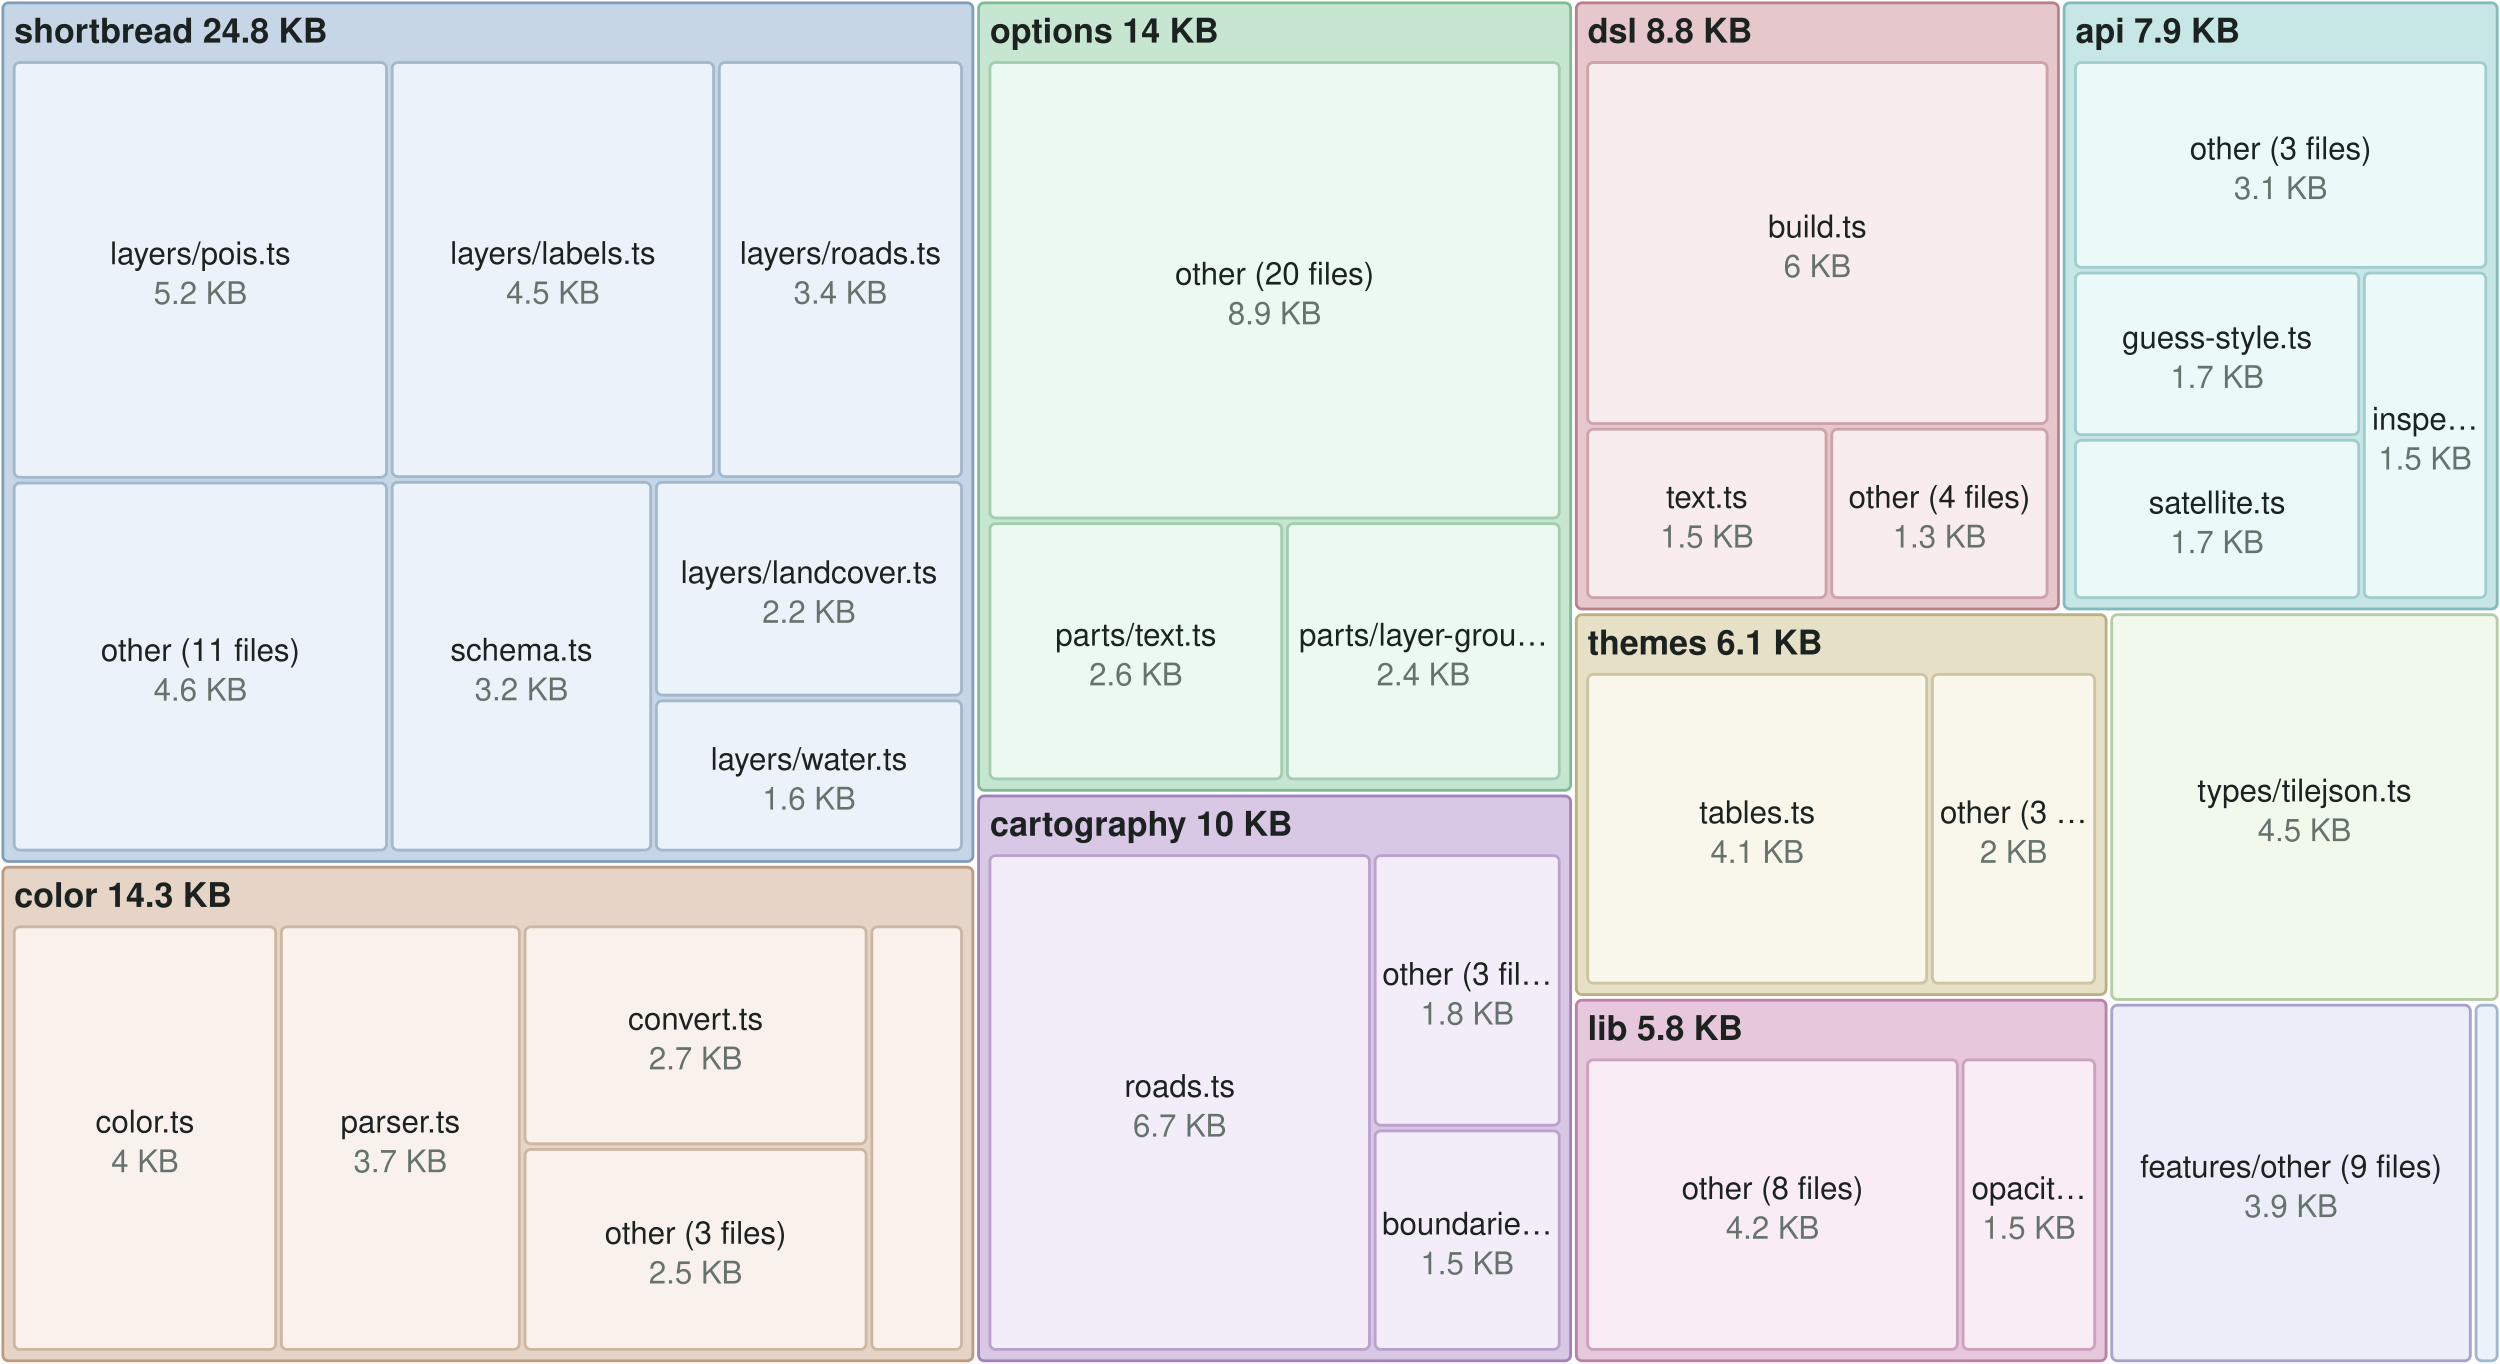
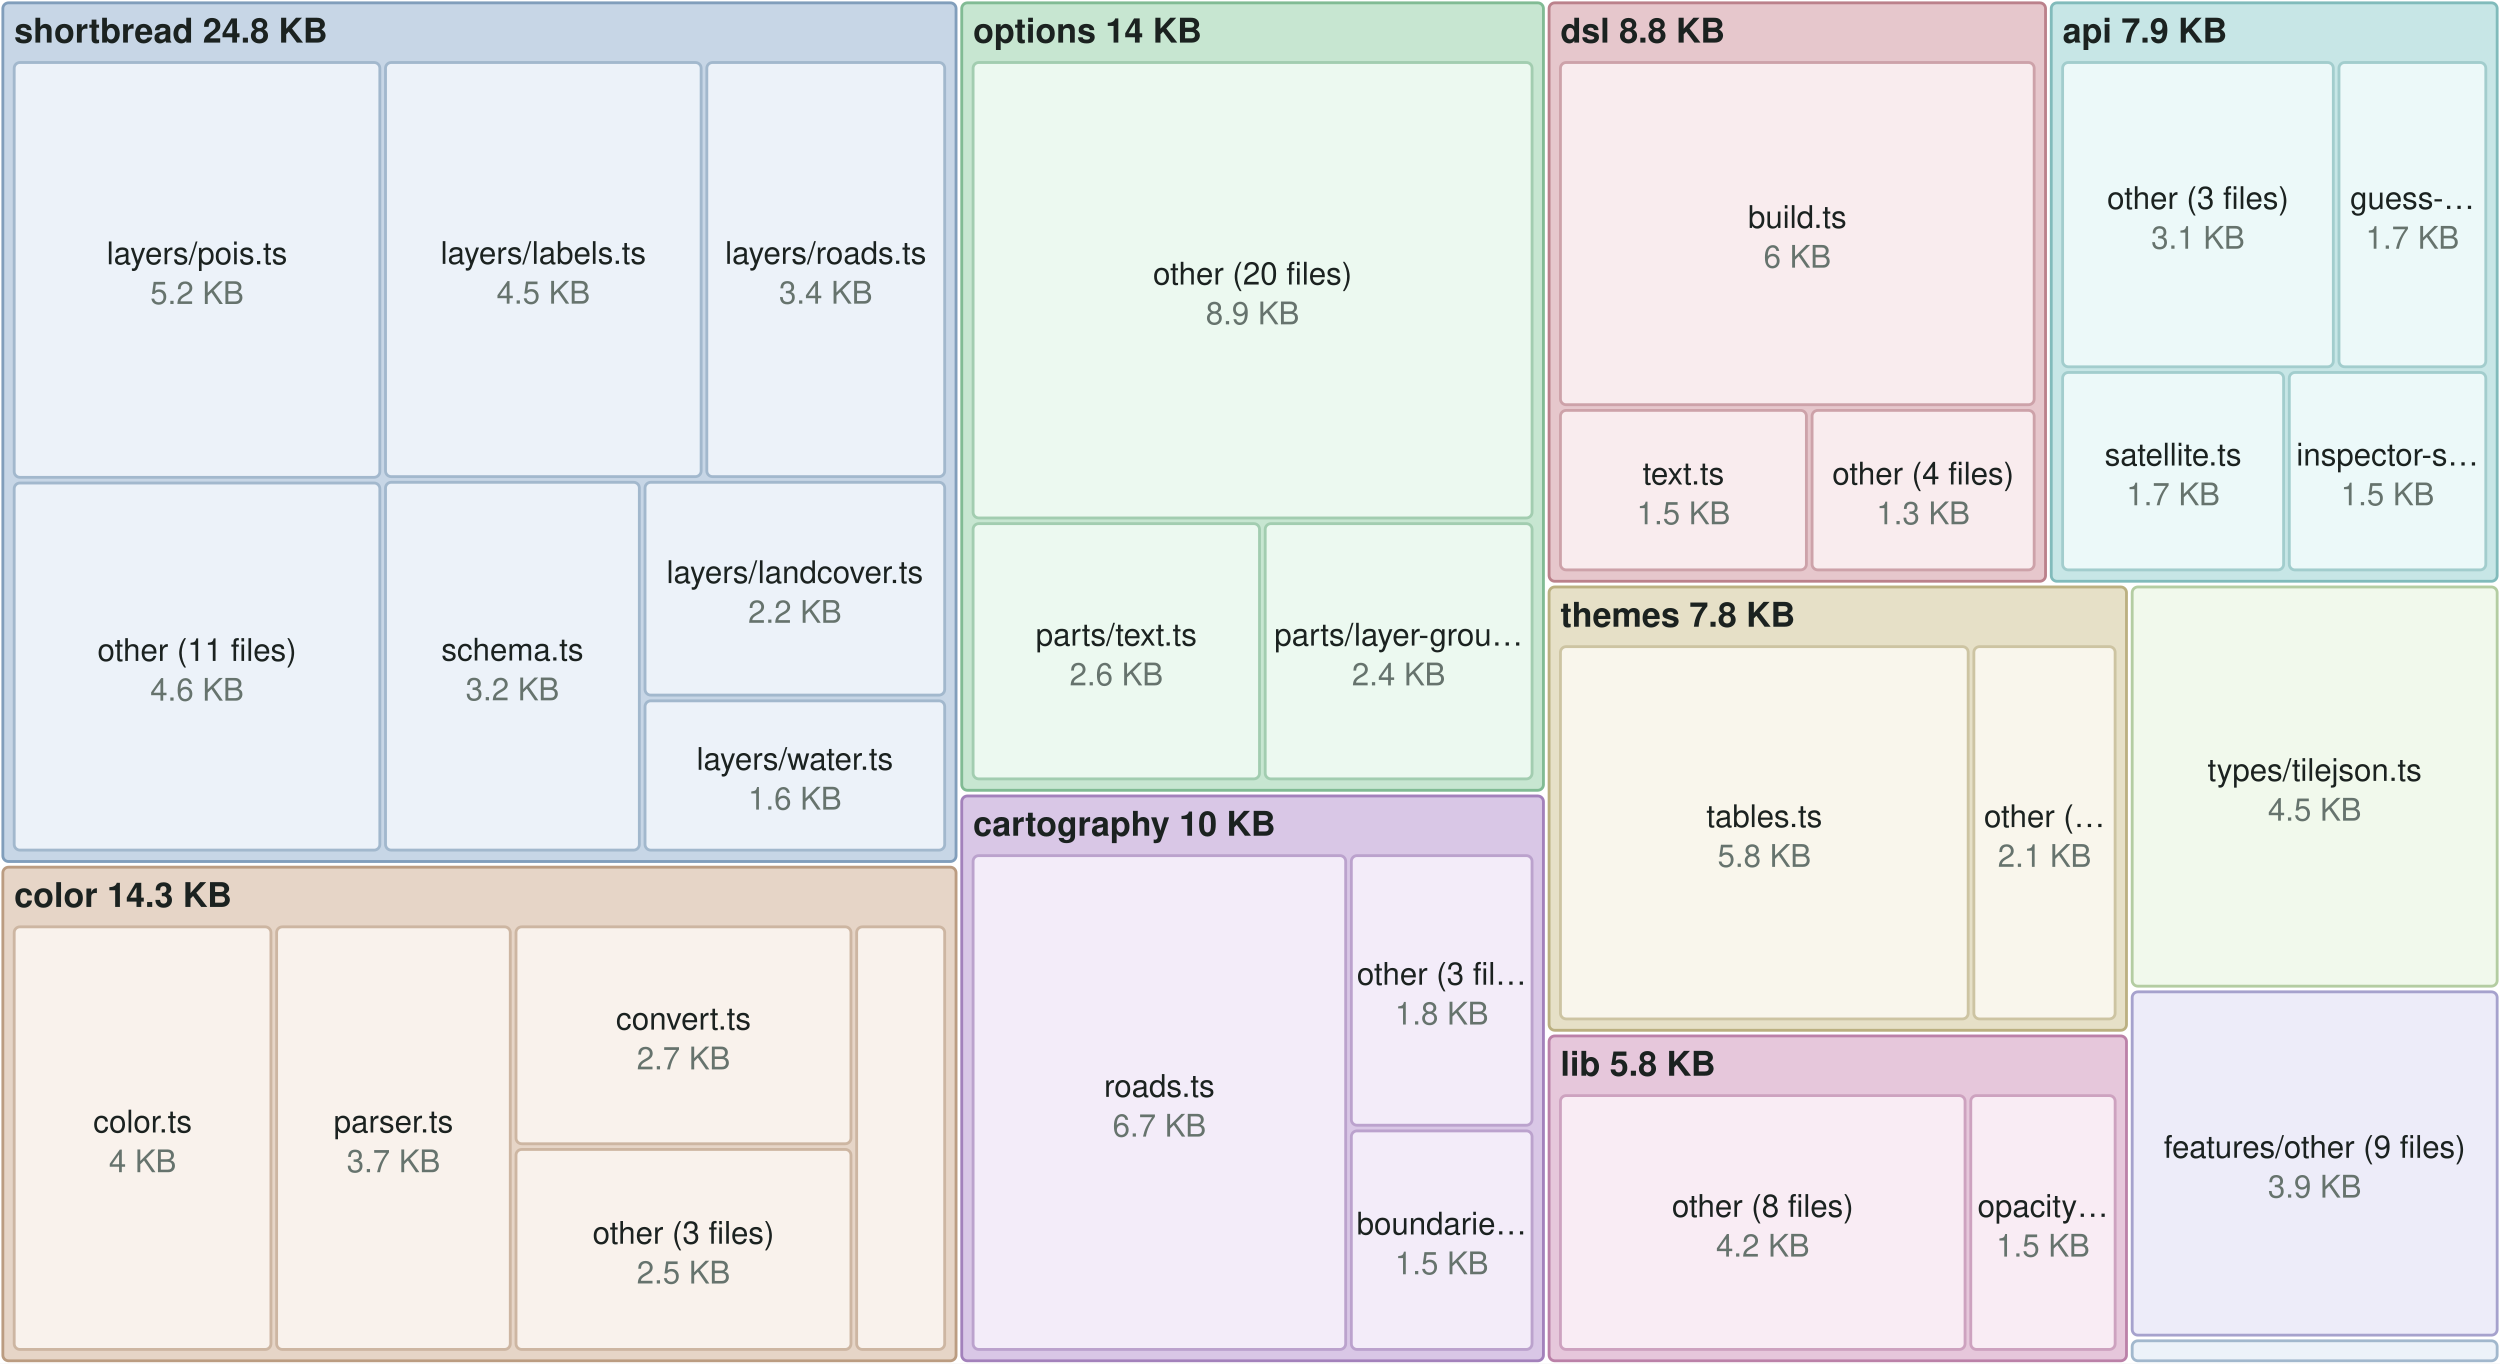
<svg xmlns="http://www.w3.org/2000/svg" width="880" height="480" viewBox="0 0 880 480">
  <style>
	.background { fill: #ffffff; }
	text { font-family: Helvetica, Arial, 'Liberation Sans', sans-serif; }
	.group-label { fill: #1b2220; font-weight: 600; font-size: 12px; }
	.leaf-label { fill: #1b2220; font-size: 11px; text-anchor: middle; }
	.leaf-size { fill: #66736d; font-size: 11px; text-anchor: middle; }
	.group-box, .leaf-box { stroke-width: 1; }
	.leaf:hover .leaf-box { stroke-width: 2; }
	.c0 .group-box { fill: hsl(210 38% 84%); stroke: hsl(210 30% 62%); }
	.c0 .leaf-box { fill: hsl(210 50% 95%); stroke: hsl(210 30% 72%); }
	.c1 .group-box { fill: hsl(28 38% 84%); stroke: hsl(28 30% 62%); }
	.c1 .leaf-box { fill: hsl(28 50% 95%); stroke: hsl(28 30% 72%); }
	.c2 .group-box { fill: hsl(140 38% 84%); stroke: hsl(140 30% 62%); }
	.c2 .leaf-box { fill: hsl(140 50% 95%); stroke: hsl(140 30% 72%); }
	.c3 .group-box { fill: hsl(275 38% 84%); stroke: hsl(275 30% 62%); }
	.c3 .leaf-box { fill: hsl(275 50% 95%); stroke: hsl(275 30% 72%); }
	.c4 .group-box { fill: hsl(350 38% 84%); stroke: hsl(350 30% 62%); }
	.c4 .leaf-box { fill: hsl(350 50% 95%); stroke: hsl(350 30% 72%); }
	.c5 .group-box { fill: hsl(180 38% 84%); stroke: hsl(180 30% 62%); }
	.c5 .leaf-box { fill: hsl(180 50% 95%); stroke: hsl(180 30% 72%); }
	.c6 .group-box { fill: hsl(48 38% 84%); stroke: hsl(48 30% 62%); }
	.c6 .leaf-box { fill: hsl(48 50% 95%); stroke: hsl(48 30% 72%); }
	.c7 .group-box { fill: hsl(320 38% 84%); stroke: hsl(320 30% 62%); }
	.c7 .leaf-box { fill: hsl(320 50% 95%); stroke: hsl(320 30% 72%); }
	.c8 .group-box { fill: hsl(95 38% 84%); stroke: hsl(95 30% 62%); }
	.c8 .leaf-box { fill: hsl(95 50% 95%); stroke: hsl(95 30% 72%); }
	.c9 .group-box { fill: hsl(245 38% 84%); stroke: hsl(245 30% 62%); }
	.c9 .leaf-box { fill: hsl(245 50% 95%); stroke: hsl(245 30% 72%); }
	@media (prefers-color-scheme: dark) {
		.background { fill: #0d1117; }
		.group-label, .leaf-label { fill: #e6edf3; }
		.leaf-size { fill: #8b949e; }
		.c0 .group-box { fill: hsl(210 22% 22%); stroke: hsl(210 20% 38%); }
		.c0 .leaf-box { fill: hsl(210 25% 14%); stroke: hsl(210 20% 32%); }
		.c1 .group-box { fill: hsl(28 22% 22%); stroke: hsl(28 20% 38%); }
		.c1 .leaf-box { fill: hsl(28 25% 14%); stroke: hsl(28 20% 32%); }
		.c2 .group-box { fill: hsl(140 22% 22%); stroke: hsl(140 20% 38%); }
		.c2 .leaf-box { fill: hsl(140 25% 14%); stroke: hsl(140 20% 32%); }
		.c3 .group-box { fill: hsl(275 22% 22%); stroke: hsl(275 20% 38%); }
		.c3 .leaf-box { fill: hsl(275 25% 14%); stroke: hsl(275 20% 32%); }
		.c4 .group-box { fill: hsl(350 22% 22%); stroke: hsl(350 20% 38%); }
		.c4 .leaf-box { fill: hsl(350 25% 14%); stroke: hsl(350 20% 32%); }
		.c5 .group-box { fill: hsl(180 22% 22%); stroke: hsl(180 20% 38%); }
		.c5 .leaf-box { fill: hsl(180 25% 14%); stroke: hsl(180 20% 32%); }
		.c6 .group-box { fill: hsl(48 22% 22%); stroke: hsl(48 20% 38%); }
		.c6 .leaf-box { fill: hsl(48 25% 14%); stroke: hsl(48 20% 32%); }
		.c7 .group-box { fill: hsl(320 22% 22%); stroke: hsl(320 20% 38%); }
		.c7 .leaf-box { fill: hsl(320 25% 14%); stroke: hsl(320 20% 32%); }
		.c8 .group-box { fill: hsl(95 22% 22%); stroke: hsl(95 20% 38%); }
		.c8 .leaf-box { fill: hsl(95 25% 14%); stroke: hsl(95 20% 32%); }
		.c9 .group-box { fill: hsl(245 22% 22%); stroke: hsl(245 20% 38%); }
		.c9 .leaf-box { fill: hsl(245 25% 14%); stroke: hsl(245 20% 32%); }
	}
</style>
  <rect class="background" width="880" height="480" />
  <g class="group c0">
-     <rect class="group-box" x="1" y="1" width="341.46" height="302.25" rx="2" />
+     <rect class="group-box" x="1" y="1" width="335.53" height="302.25" rx="2" />
    <text class="group-label" x="5" y="15" textLength="108.71" lengthAdjust="spacingAndGlyphs">shortbread 24.8 KB</text>
  </g>
  <g class="leaf c0">
-     <rect class="leaf-box" x="5" y="22" width="131.05" height="146.02" rx="2" />
-     <text class="leaf-label" x="70.53" y="93.01" textLength="64.19" lengthAdjust="spacingAndGlyphs">layers/pois.ts</text>
-     <text class="leaf-size" x="70.53" y="107.01" textLength="33.02" lengthAdjust="spacingAndGlyphs">5.2 KB</text>
-   </g>
-   <g class="leaf c0">
-     <rect class="leaf-box" x="5" y="170.02" width="131.05" height="129.22" rx="2" />
-     <text class="leaf-label" x="70.53" y="232.64" textLength="70.3" lengthAdjust="spacingAndGlyphs">other (11 files)</text>
-     <text class="leaf-size" x="70.53" y="246.64" textLength="33.02" lengthAdjust="spacingAndGlyphs">4.6 KB</text>
-   </g>
-   <g class="leaf c0">
-     <rect class="leaf-box" x="138.05" y="22" width="113.14" height="145.77" rx="2" />
-     <text class="leaf-label" x="194.62" y="92.89" textLength="72.74" lengthAdjust="spacingAndGlyphs">layers/labels.ts</text>
-     <text class="leaf-size" x="194.62" y="106.89" textLength="33.02" lengthAdjust="spacingAndGlyphs">4.5 KB</text>
-   </g>
-   <g class="leaf c0">
-     <rect class="leaf-box" x="253.19" y="22" width="85.27" height="145.77" rx="2" />
-     <text class="leaf-label" x="295.83" y="92.89" textLength="71.52" lengthAdjust="spacingAndGlyphs">layers/roads.ts</text>
-     <text class="leaf-size" x="295.83" y="106.89" textLength="33.02" lengthAdjust="spacingAndGlyphs">3.4 KB</text>
-   </g>
-   <g class="leaf c0">
-     <rect class="leaf-box" x="138.05" y="169.77" width="91" height="129.47" rx="2" />
-     <text class="leaf-label" x="183.55" y="232.51" textLength="50.13" lengthAdjust="spacingAndGlyphs">schema.ts</text>
-     <text class="leaf-size" x="183.55" y="246.51" textLength="33.02" lengthAdjust="spacingAndGlyphs">3.2 KB</text>
-   </g>
-   <g class="leaf c0">
-     <rect class="leaf-box" x="231.05" y="169.77" width="107.41" height="74.91" rx="2" />
-     <text class="leaf-label" x="284.76" y="205.23" textLength="91.7" lengthAdjust="spacingAndGlyphs">layers/landcover.ts</text>
-     <text class="leaf-size" x="284.76" y="219.23" textLength="33.02" lengthAdjust="spacingAndGlyphs">2.2 KB</text>
-   </g>
-   <g class="leaf c0">
-     <rect class="leaf-box" x="231.05" y="246.69" width="107.41" height="52.56" rx="2" />
-     <text class="leaf-label" x="284.76" y="270.97" textLength="70.91" lengthAdjust="spacingAndGlyphs">layers/water.ts</text>
-     <text class="leaf-size" x="284.76" y="284.97" textLength="33.02" lengthAdjust="spacingAndGlyphs">1.6 KB</text>
+     <rect class="leaf-box" x="5" y="22" width="128.7" height="146.02" rx="2" />
+     <text class="leaf-label" x="69.35" y="93.01" textLength="64.19" lengthAdjust="spacingAndGlyphs">layers/pois.ts</text>
+     <text class="leaf-size" x="69.35" y="107.01" textLength="33.02" lengthAdjust="spacingAndGlyphs">5.2 KB</text>
+   </g>
+   <g class="leaf c0">
+     <rect class="leaf-box" x="5" y="170.02" width="128.7" height="129.22" rx="2" />
+     <text class="leaf-label" x="69.35" y="232.64" textLength="70.3" lengthAdjust="spacingAndGlyphs">other (11 files)</text>
+     <text class="leaf-size" x="69.35" y="246.64" textLength="33.02" lengthAdjust="spacingAndGlyphs">4.6 KB</text>
+   </g>
+   <g class="leaf c0">
+     <rect class="leaf-box" x="135.7" y="22" width="111.1" height="145.77" rx="2" />
+     <text class="leaf-label" x="191.25" y="92.89" textLength="72.74" lengthAdjust="spacingAndGlyphs">layers/labels.ts</text>
+     <text class="leaf-size" x="191.25" y="106.89" textLength="33.02" lengthAdjust="spacingAndGlyphs">4.5 KB</text>
+   </g>
+   <g class="leaf c0">
+     <rect class="leaf-box" x="248.8" y="22" width="83.73" height="145.77" rx="2" />
+     <text class="leaf-label" x="290.66" y="92.89" textLength="71.52" lengthAdjust="spacingAndGlyphs">layers/roads.ts</text>
+     <text class="leaf-size" x="290.66" y="106.89" textLength="33.02" lengthAdjust="spacingAndGlyphs">3.4 KB</text>
+   </g>
+   <g class="leaf c0">
+     <rect class="leaf-box" x="135.7" y="169.77" width="89.35" height="129.47" rx="2" />
+     <text class="leaf-label" x="180.37" y="232.51" textLength="50.13" lengthAdjust="spacingAndGlyphs">schema.ts</text>
+     <text class="leaf-size" x="180.37" y="246.51" textLength="33.02" lengthAdjust="spacingAndGlyphs">3.2 KB</text>
+   </g>
+   <g class="leaf c0">
+     <rect class="leaf-box" x="227.05" y="169.77" width="105.48" height="74.91" rx="2" />
+     <text class="leaf-label" x="279.79" y="205.23" textLength="91.7" lengthAdjust="spacingAndGlyphs">layers/landcover.ts</text>
+     <text class="leaf-size" x="279.79" y="219.23" textLength="33.02" lengthAdjust="spacingAndGlyphs">2.2 KB</text>
+   </g>
+   <g class="leaf c0">
+     <rect class="leaf-box" x="227.05" y="246.69" width="105.48" height="52.56" rx="2" />
+     <text class="leaf-label" x="279.79" y="270.97" textLength="70.91" lengthAdjust="spacingAndGlyphs">layers/water.ts</text>
+     <text class="leaf-size" x="279.79" y="284.97" textLength="33.02" lengthAdjust="spacingAndGlyphs">1.6 KB</text>
  </g>
  <g class="group c1">
-     <rect class="group-box" x="1" y="305.25" width="341.46" height="173.75" rx="2" />
+     <rect class="group-box" x="1" y="305.25" width="335.53" height="173.75" rx="2" />
    <text class="group-label" x="5" y="319.25" textLength="75.37" lengthAdjust="spacingAndGlyphs">color 14.3 KB</text>
  </g>
  <g class="leaf c1">
-     <rect class="leaf-box" x="5" y="326.25" width="92.04" height="148.75" rx="2" />
-     <text class="leaf-label" x="51.02" y="398.62" textLength="35.45" lengthAdjust="spacingAndGlyphs">color.ts</text>
-     <text class="leaf-size" x="51.02" y="412.62" textLength="23.85" lengthAdjust="spacingAndGlyphs">4 KB</text>
-   </g>
-   <g class="leaf c1">
-     <rect class="leaf-box" x="99.04" y="326.25" width="83.77" height="148.75" rx="2" />
-     <text class="leaf-label" x="140.92" y="398.62" textLength="42.79" lengthAdjust="spacingAndGlyphs">parser.ts</text>
-     <text class="leaf-size" x="140.92" y="412.62" textLength="33.02" lengthAdjust="spacingAndGlyphs">3.7 KB</text>
-   </g>
-   <g class="leaf c1">
-     <rect class="leaf-box" x="184.81" y="326.25" width="120.07" height="76.35" rx="2" />
-     <text class="leaf-label" x="244.84" y="362.42" textLength="47.69" lengthAdjust="spacingAndGlyphs">convert.ts</text>
-     <text class="leaf-size" x="244.84" y="376.42" textLength="33.02" lengthAdjust="spacingAndGlyphs">2.7 KB</text>
-   </g>
-   <g class="leaf c1">
-     <rect class="leaf-box" x="184.81" y="404.6" width="120.07" height="70.4" rx="2" />
-     <text class="leaf-label" x="244.84" y="437.8" textLength="64.19" lengthAdjust="spacingAndGlyphs">other (3 files)</text>
-     <text class="leaf-size" x="244.84" y="451.8" textLength="33.02" lengthAdjust="spacingAndGlyphs">2.5 KB</text>
-   </g>
-   <g class="leaf c1">
-     <rect class="leaf-box" x="306.88" y="326.25" width="31.58" height="148.75" rx="2" />
+     <rect class="leaf-box" x="5" y="326.25" width="90.37" height="148.75" rx="2" />
+     <text class="leaf-label" x="50.19" y="398.62" textLength="35.45" lengthAdjust="spacingAndGlyphs">color.ts</text>
+     <text class="leaf-size" x="50.19" y="412.62" textLength="23.85" lengthAdjust="spacingAndGlyphs">4 KB</text>
+   </g>
+   <g class="leaf c1">
+     <rect class="leaf-box" x="97.37" y="326.25" width="82.25" height="148.75" rx="2" />
+     <text class="leaf-label" x="138.5" y="398.62" textLength="42.79" lengthAdjust="spacingAndGlyphs">parser.ts</text>
+     <text class="leaf-size" x="138.5" y="412.62" textLength="33.02" lengthAdjust="spacingAndGlyphs">3.7 KB</text>
+   </g>
+   <g class="leaf c1">
+     <rect class="leaf-box" x="181.63" y="326.25" width="117.91" height="76.35" rx="2" />
+     <text class="leaf-label" x="240.58" y="362.42" textLength="47.69" lengthAdjust="spacingAndGlyphs">convert.ts</text>
+     <text class="leaf-size" x="240.58" y="376.42" textLength="33.02" lengthAdjust="spacingAndGlyphs">2.7 KB</text>
+   </g>
+   <g class="leaf c1">
+     <rect class="leaf-box" x="181.63" y="404.6" width="117.91" height="70.4" rx="2" />
+     <text class="leaf-label" x="240.58" y="437.8" textLength="64.19" lengthAdjust="spacingAndGlyphs">other (3 files)</text>
+     <text class="leaf-size" x="240.58" y="451.8" textLength="33.02" lengthAdjust="spacingAndGlyphs">2.5 KB</text>
+   </g>
+   <g class="leaf c1">
+     <rect class="leaf-box" x="301.54" y="326.25" width="30.99" height="148.75" rx="2" />
  </g>
  <g class="group c2">
-     <rect class="group-box" x="344.46" y="1" width="208.4" height="277.18" rx="2" />
-     <text class="group-label" x="348.46" y="15" textLength="79.36" lengthAdjust="spacingAndGlyphs">options 14 KB</text>
+     <rect class="group-box" x="338.53" y="1" width="204.76" height="277.18" rx="2" />
+     <text class="group-label" x="342.53" y="15" textLength="79.36" lengthAdjust="spacingAndGlyphs">options 14 KB</text>
  </g>
  <g class="leaf c2">
-     <rect class="leaf-box" x="348.46" y="22" width="200.4" height="160.32" rx="2" />
-     <text class="leaf-label" x="448.66" y="100.16" textLength="70.3" lengthAdjust="spacingAndGlyphs">other (20 files)</text>
-     <text class="leaf-size" x="448.66" y="114.16" textLength="33.02" lengthAdjust="spacingAndGlyphs">8.9 KB</text>
+     <rect class="leaf-box" x="342.53" y="22" width="196.76" height="160.32" rx="2" />
+     <text class="leaf-label" x="440.9" y="100.16" textLength="70.3" lengthAdjust="spacingAndGlyphs">other (20 files)</text>
+     <text class="leaf-size" x="440.9" y="114.16" textLength="33.02" lengthAdjust="spacingAndGlyphs">8.9 KB</text>
  </g>
  <g class="leaf c2">
-     <rect class="leaf-box" x="348.46" y="184.32" width="102.7" height="89.85" rx="2" />
-     <text class="leaf-label" x="399.82" y="227.25" textLength="56.86" lengthAdjust="spacingAndGlyphs">parts/text.ts</text>
-     <text class="leaf-size" x="399.82" y="241.25" textLength="33.02" lengthAdjust="spacingAndGlyphs">2.6 KB</text>
+     <rect class="leaf-box" x="342.53" y="184.32" width="100.82" height="89.85" rx="2" />
+     <text class="leaf-label" x="392.94" y="227.25" textLength="56.86" lengthAdjust="spacingAndGlyphs">parts/text.ts</text>
+     <text class="leaf-size" x="392.94" y="241.25" textLength="33.02" lengthAdjust="spacingAndGlyphs">2.6 KB</text>
  </g>
  <g class="leaf c2">
-     <rect class="leaf-box" x="453.17" y="184.32" width="95.69" height="89.85" rx="2" />
-     <text class="leaf-label" x="501.01" y="227.25" textLength="83.14" lengthAdjust="spacingAndGlyphs">parts/layer-grou…</text>
-     <text class="leaf-size" x="501.01" y="241.25" textLength="33.02" lengthAdjust="spacingAndGlyphs">2.4 KB</text>
+     <rect class="leaf-box" x="445.35" y="184.32" width="93.94" height="89.85" rx="2" />
+     <text class="leaf-label" x="492.31" y="227.25" textLength="83.14" lengthAdjust="spacingAndGlyphs">parts/layer-grou…</text>
+     <text class="leaf-size" x="492.31" y="241.25" textLength="33.02" lengthAdjust="spacingAndGlyphs">2.4 KB</text>
  </g>
  <g class="group c3">
-     <rect class="group-box" x="344.46" y="280.18" width="208.4" height="198.82" rx="2" />
-     <text class="group-label" x="348.46" y="294.18" textLength="105.37" lengthAdjust="spacingAndGlyphs">cartography 10 KB</text>
+     <rect class="group-box" x="338.53" y="280.18" width="204.76" height="198.82" rx="2" />
+     <text class="group-label" x="342.53" y="294.18" textLength="105.37" lengthAdjust="spacingAndGlyphs">cartography 10 KB</text>
  </g>
  <g class="leaf c3">
-     <rect class="leaf-box" x="348.46" y="301.18" width="133.59" height="173.82" rx="2" />
-     <text class="leaf-label" x="415.26" y="386.09" textLength="39.13" lengthAdjust="spacingAndGlyphs">roads.ts</text>
-     <text class="leaf-size" x="415.26" y="400.09" textLength="33.02" lengthAdjust="spacingAndGlyphs">6.7 KB</text>
+     <rect class="leaf-box" x="342.53" y="301.18" width="131.15" height="173.82" rx="2" />
+     <text class="leaf-label" x="408.1" y="386.09" textLength="39.13" lengthAdjust="spacingAndGlyphs">roads.ts</text>
+     <text class="leaf-size" x="408.1" y="400.09" textLength="33.02" lengthAdjust="spacingAndGlyphs">6.7 KB</text>
  </g>
  <g class="leaf c3">
-     <rect class="leaf-box" x="484.05" y="301.18" width="64.81" height="94.9" rx="2" />
-     <text class="leaf-label" x="516.45" y="346.63" textLength="55.02" lengthAdjust="spacingAndGlyphs">other (3 fil…</text>
-     <text class="leaf-size" x="516.45" y="360.63" textLength="33.02" lengthAdjust="spacingAndGlyphs">1.8 KB</text>
+     <rect class="leaf-box" x="475.67" y="301.18" width="63.61" height="94.9" rx="2" />
+     <text class="leaf-label" x="507.48" y="346.63" textLength="55.02" lengthAdjust="spacingAndGlyphs">other (3 fil…</text>
+     <text class="leaf-size" x="507.48" y="360.63" textLength="33.02" lengthAdjust="spacingAndGlyphs">1.8 KB</text>
  </g>
  <g class="leaf c3">
-     <rect class="leaf-box" x="484.05" y="398.07" width="64.81" height="76.93" rx="2" />
-     <text class="leaf-label" x="516.45" y="434.54" textLength="55.03" lengthAdjust="spacingAndGlyphs">boundarie…</text>
-     <text class="leaf-size" x="516.45" y="448.54" textLength="33.02" lengthAdjust="spacingAndGlyphs">1.5 KB</text>
+     <rect class="leaf-box" x="475.67" y="398.07" width="63.61" height="76.93" rx="2" />
+     <text class="leaf-label" x="507.48" y="434.54" textLength="55.03" lengthAdjust="spacingAndGlyphs">boundarie…</text>
+     <text class="leaf-size" x="507.48" y="448.54" textLength="33.02" lengthAdjust="spacingAndGlyphs">1.5 KB</text>
  </g>
  <g class="group c4">
-     <rect class="group-box" x="554.86" y="1" width="169.71" height="213.37" rx="2" />
-     <text class="group-label" x="558.86" y="15" textLength="56.7" lengthAdjust="spacingAndGlyphs">dsl 8.8 KB</text>
+     <rect class="group-box" x="545.28" y="1" width="174.75" height="203.61" rx="2" />
+     <text class="group-label" x="549.28" y="15" textLength="56.7" lengthAdjust="spacingAndGlyphs">dsl 8.8 KB</text>
  </g>
  <g class="leaf c4">
-     <rect class="leaf-box" x="558.86" y="22" width="161.71" height="127.08" rx="2" />
-     <text class="leaf-label" x="639.71" y="83.54" textLength="34.85" lengthAdjust="spacingAndGlyphs">build.ts</text>
-     <text class="leaf-size" x="639.71" y="97.54" textLength="23.85" lengthAdjust="spacingAndGlyphs">6 KB</text>
+     <rect class="leaf-box" x="549.28" y="22" width="166.75" height="120.46" rx="2" />
+     <text class="leaf-label" x="632.66" y="80.23" textLength="34.85" lengthAdjust="spacingAndGlyphs">build.ts</text>
+     <text class="leaf-size" x="632.66" y="94.23" textLength="23.85" lengthAdjust="spacingAndGlyphs">6 KB</text>
  </g>
  <g class="leaf c4">
-     <rect class="leaf-box" x="558.86" y="151.08" width="83.92" height="59.28" rx="2" />
-     <text class="leaf-label" x="600.82" y="178.73" textLength="29.35" lengthAdjust="spacingAndGlyphs">text.ts</text>
-     <text class="leaf-size" x="600.82" y="192.73" textLength="33.02" lengthAdjust="spacingAndGlyphs">1.5 KB</text>
+     <rect class="leaf-box" x="549.28" y="144.46" width="86.57" height="56.14" rx="2" />
+     <text class="leaf-label" x="592.57" y="170.54" textLength="29.35" lengthAdjust="spacingAndGlyphs">text.ts</text>
+     <text class="leaf-size" x="592.57" y="184.54" textLength="33.02" lengthAdjust="spacingAndGlyphs">1.5 KB</text>
  </g>
  <g class="leaf c4">
-     <rect class="leaf-box" x="644.78" y="151.08" width="75.79" height="59.28" rx="2" />
-     <text class="leaf-label" x="682.68" y="178.73" textLength="64.19" lengthAdjust="spacingAndGlyphs">other (4 files)</text>
-     <text class="leaf-size" x="682.68" y="192.73" textLength="33.02" lengthAdjust="spacingAndGlyphs">1.3 KB</text>
+     <rect class="leaf-box" x="637.85" y="144.46" width="78.18" height="56.14" rx="2" />
+     <text class="leaf-label" x="676.94" y="170.54" textLength="64.19" lengthAdjust="spacingAndGlyphs">other (4 files)</text>
+     <text class="leaf-size" x="676.94" y="184.54" textLength="33.02" lengthAdjust="spacingAndGlyphs">1.3 KB</text>
  </g>
  <g class="group c5">
-     <rect class="group-box" x="726.57" y="1" width="152.43" height="213.37" rx="2" />
-     <text class="group-label" x="730.57" y="15" textLength="56.7" lengthAdjust="spacingAndGlyphs">api 7.9 KB</text>
-   </g>
-   <g class="leaf c5">
-     <rect class="leaf-box" x="730.57" y="22" width="144.43" height="72.12" rx="2" />
-     <text class="leaf-label" x="802.79" y="56.06" textLength="64.19" lengthAdjust="spacingAndGlyphs">other (3 files)</text>
-     <text class="leaf-size" x="802.79" y="70.06" textLength="33.02" lengthAdjust="spacingAndGlyphs">3.1 KB</text>
-   </g>
-   <g class="leaf c5">
-     <rect class="leaf-box" x="730.57" y="96.12" width="99.68" height="56.89" rx="2" />
-     <text class="leaf-label" x="780.41" y="122.56" textLength="67.24" lengthAdjust="spacingAndGlyphs">guess-style.ts</text>
-     <text class="leaf-size" x="780.41" y="136.56" textLength="33.02" lengthAdjust="spacingAndGlyphs">1.7 KB</text>
-   </g>
-   <g class="leaf c5">
-     <rect class="leaf-box" x="730.57" y="155" width="99.68" height="55.36" rx="2" />
-     <text class="leaf-label" x="780.41" y="180.69" textLength="48.91" lengthAdjust="spacingAndGlyphs">satellite.ts</text>
-     <text class="leaf-size" x="780.41" y="194.69" textLength="33.02" lengthAdjust="spacingAndGlyphs">1.7 KB</text>
-   </g>
-   <g class="leaf c5">
-     <rect class="leaf-box" x="832.25" y="96.12" width="42.75" height="114.25" rx="2" />
-     <text class="leaf-label" x="853.62" y="151.24" textLength="32.41" lengthAdjust="spacingAndGlyphs">inspe…</text>
-     <text class="leaf-size" x="853.62" y="165.24" textLength="33.02" lengthAdjust="spacingAndGlyphs">1.5 KB</text>
+     <rect class="group-box" x="722.04" y="1" width="156.96" height="203.61" rx="2" />
+     <text class="group-label" x="726.04" y="15" textLength="56.7" lengthAdjust="spacingAndGlyphs">api 7.9 KB</text>
+   </g>
+   <g class="leaf c5">
+     <rect class="leaf-box" x="726.04" y="22" width="95.29" height="107.11" rx="2" />
+     <text class="leaf-label" x="773.68" y="73.55" textLength="64.19" lengthAdjust="spacingAndGlyphs">other (3 files)</text>
+     <text class="leaf-size" x="773.68" y="87.55" textLength="33.02" lengthAdjust="spacingAndGlyphs">3.1 KB</text>
+   </g>
+   <g class="leaf c5">
+     <rect class="leaf-box" x="823.32" y="22" width="51.68" height="107.11" rx="2" />
+     <text class="leaf-label" x="849.16" y="73.55" textLength="39.13" lengthAdjust="spacingAndGlyphs">guess-…</text>
+     <text class="leaf-size" x="849.16" y="87.55" textLength="33.02" lengthAdjust="spacingAndGlyphs">1.7 KB</text>
+   </g>
+   <g class="leaf c5">
+     <rect class="leaf-box" x="726.04" y="131.11" width="77.79" height="69.5" rx="2" />
+     <text class="leaf-label" x="764.93" y="163.86" textLength="48.91" lengthAdjust="spacingAndGlyphs">satellite.ts</text>
+     <text class="leaf-size" x="764.93" y="177.86" textLength="33.02" lengthAdjust="spacingAndGlyphs">1.7 KB</text>
+   </g>
+   <g class="leaf c5">
+     <rect class="leaf-box" x="805.83" y="131.11" width="69.17" height="69.5" rx="2" />
+     <text class="leaf-label" x="840.41" y="163.86" textLength="59.91" lengthAdjust="spacingAndGlyphs">inspector-s…</text>
+     <text class="leaf-size" x="840.41" y="177.86" textLength="33.02" lengthAdjust="spacingAndGlyphs">1.5 KB</text>
  </g>
  <g class="group c6">
-     <rect class="group-box" x="554.86" y="216.37" width="186.48" height="133.71" rx="2" />
-     <text class="group-label" x="558.86" y="230.37" textLength="81.37" lengthAdjust="spacingAndGlyphs">themes 6.1 KB</text>
+     <rect class="group-box" x="545.28" y="206.61" width="203.24" height="156.05" rx="2" />
+     <text class="group-label" x="549.28" y="220.61" textLength="81.37" lengthAdjust="spacingAndGlyphs">themes 7.8 KB</text>
  </g>
  <g class="leaf c6">
-     <rect class="leaf-box" x="558.86" y="237.37" width="119.34" height="108.71" rx="2" />
-     <text class="leaf-label" x="618.53" y="289.72" textLength="40.96" lengthAdjust="spacingAndGlyphs">tables.ts</text>
-     <text class="leaf-size" x="618.53" y="303.72" textLength="33.02" lengthAdjust="spacingAndGlyphs">4.1 KB</text>
+     <rect class="leaf-box" x="549.28" y="227.61" width="143.52" height="131.05" rx="2" />
+     <text class="leaf-label" x="621.04" y="291.13" textLength="40.96" lengthAdjust="spacingAndGlyphs">tables.ts</text>
+     <text class="leaf-size" x="621.04" y="305.13" textLength="33.02" lengthAdjust="spacingAndGlyphs">5.8 KB</text>
  </g>
  <g class="leaf c6">
-     <rect class="leaf-box" x="680.2" y="237.37" width="57.13" height="108.71" rx="2" />
-     <text class="leaf-label" x="708.77" y="289.72" textLength="47.08" lengthAdjust="spacingAndGlyphs">other (3 …</text>
-     <text class="leaf-size" x="708.77" y="303.72" textLength="23.85" lengthAdjust="spacingAndGlyphs">2 KB</text>
+     <rect class="leaf-box" x="694.8" y="227.61" width="49.72" height="131.05" rx="2" />
+     <text class="leaf-label" x="719.67" y="291.13" textLength="37.91" lengthAdjust="spacingAndGlyphs">other (…</text>
+     <text class="leaf-size" x="719.67" y="305.13" textLength="33.02" lengthAdjust="spacingAndGlyphs">2.1 KB</text>
  </g>
  <g class="group c7">
-     <rect class="group-box" x="554.86" y="352.07" width="186.48" height="126.93" rx="2" />
-     <text class="group-label" x="558.86" y="366.07" textLength="53.36" lengthAdjust="spacingAndGlyphs">lib 5.8 KB</text>
+     <rect class="group-box" x="545.28" y="364.65" width="203.24" height="114.35" rx="2" />
+     <text class="group-label" x="549.28" y="378.65" textLength="53.36" lengthAdjust="spacingAndGlyphs">lib 5.8 KB</text>
  </g>
  <g class="leaf c7">
-     <rect class="leaf-box" x="558.86" y="373.07" width="130.15" height="101.93" rx="2" />
-     <text class="leaf-label" x="623.93" y="422.04" textLength="64.19" lengthAdjust="spacingAndGlyphs">other (8 files)</text>
-     <text class="leaf-size" x="623.93" y="436.04" textLength="33.02" lengthAdjust="spacingAndGlyphs">4.2 KB</text>
+     <rect class="leaf-box" x="549.28" y="385.65" width="142.42" height="89.35" rx="2" />
+     <text class="leaf-label" x="620.49" y="428.33" textLength="64.19" lengthAdjust="spacingAndGlyphs">other (8 files)</text>
+     <text class="leaf-size" x="620.49" y="442.33" textLength="33.02" lengthAdjust="spacingAndGlyphs">4.2 KB</text>
  </g>
  <g class="leaf c7">
-     <rect class="leaf-box" x="691" y="373.07" width="46.33" height="101.93" rx="2" />
-     <text class="leaf-label" x="714.17" y="422.04" textLength="35.46" lengthAdjust="spacingAndGlyphs">opacit…</text>
-     <text class="leaf-size" x="714.17" y="436.04" textLength="33.02" lengthAdjust="spacingAndGlyphs">1.5 KB</text>
+     <rect class="leaf-box" x="693.71" y="385.65" width="50.82" height="89.35" rx="2" />
+     <text class="leaf-label" x="719.12" y="428.33" textLength="40.96" lengthAdjust="spacingAndGlyphs">opacity…</text>
+     <text class="leaf-size" x="719.12" y="442.33" textLength="33.02" lengthAdjust="spacingAndGlyphs">1.5 KB</text>
  </g>
  <g class="leaf c8">
-     <rect class="leaf-box" x="743.33" y="216.37" width="135.67" height="135.45" rx="2" />
-     <text class="leaf-label" x="811.17" y="282.09" textLength="75.2" lengthAdjust="spacingAndGlyphs">types/tilejson.ts</text>
-     <text class="leaf-size" x="811.17" y="296.09" textLength="33.02" lengthAdjust="spacingAndGlyphs">4.5 KB</text>
+     <rect class="leaf-box" x="750.53" y="206.61" width="128.47" height="140.52" rx="2" />
+     <text class="leaf-label" x="814.76" y="274.87" textLength="75.2" lengthAdjust="spacingAndGlyphs">types/tilejson.ts</text>
+     <text class="leaf-size" x="814.76" y="288.87" textLength="33.02" lengthAdjust="spacingAndGlyphs">4.5 KB</text>
  </g>
  <g class="leaf c9">
-     <rect class="leaf-box" x="743.33" y="353.82" width="126.23" height="125.18" rx="2" />
-     <text class="leaf-label" x="806.45" y="414.41" textLength="106.99" lengthAdjust="spacingAndGlyphs">features/other (9 files)</text>
-     <text class="leaf-size" x="806.45" y="428.41" textLength="33.02" lengthAdjust="spacingAndGlyphs">3.9 KB</text>
-   </g>
-   <g class="leaf c0">
-     <rect class="leaf-box" x="871.57" y="353.82" width="7.43" height="125.18" rx="2" />
+     <rect class="leaf-box" x="750.53" y="349.13" width="128.47" height="120.84" rx="2" />
+     <text class="leaf-label" x="814.76" y="407.55" textLength="106.99" lengthAdjust="spacingAndGlyphs">features/other (9 files)</text>
+     <text class="leaf-size" x="814.76" y="421.55" textLength="33.02" lengthAdjust="spacingAndGlyphs">3.9 KB</text>
+   </g>
+   <g class="leaf c0">
+     <rect class="leaf-box" x="750.53" y="471.96" width="128.47" height="7.04" rx="2" />
  </g>
</svg>
